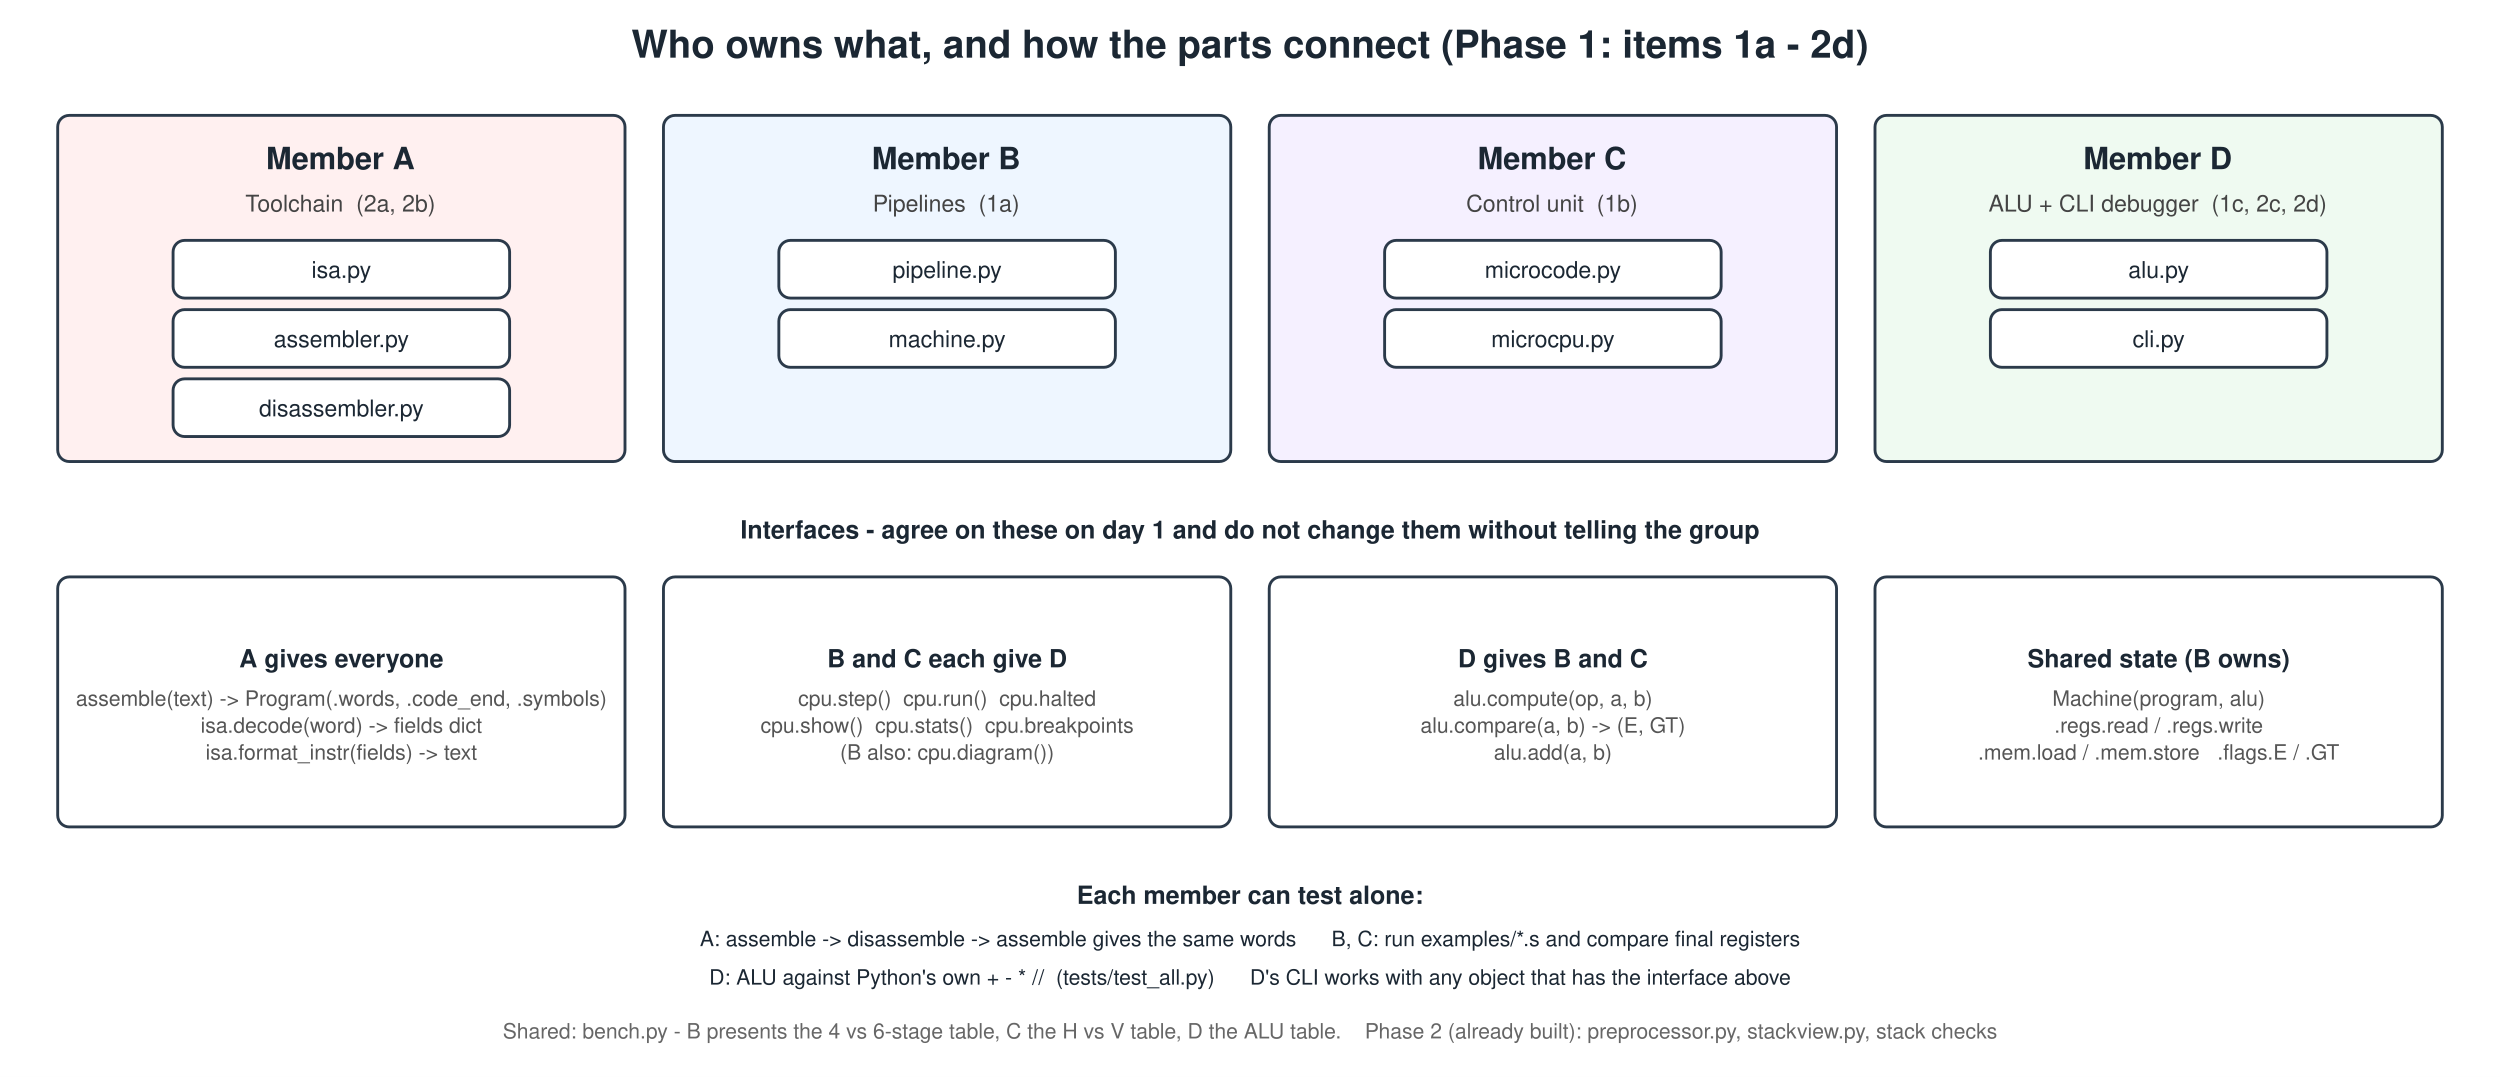
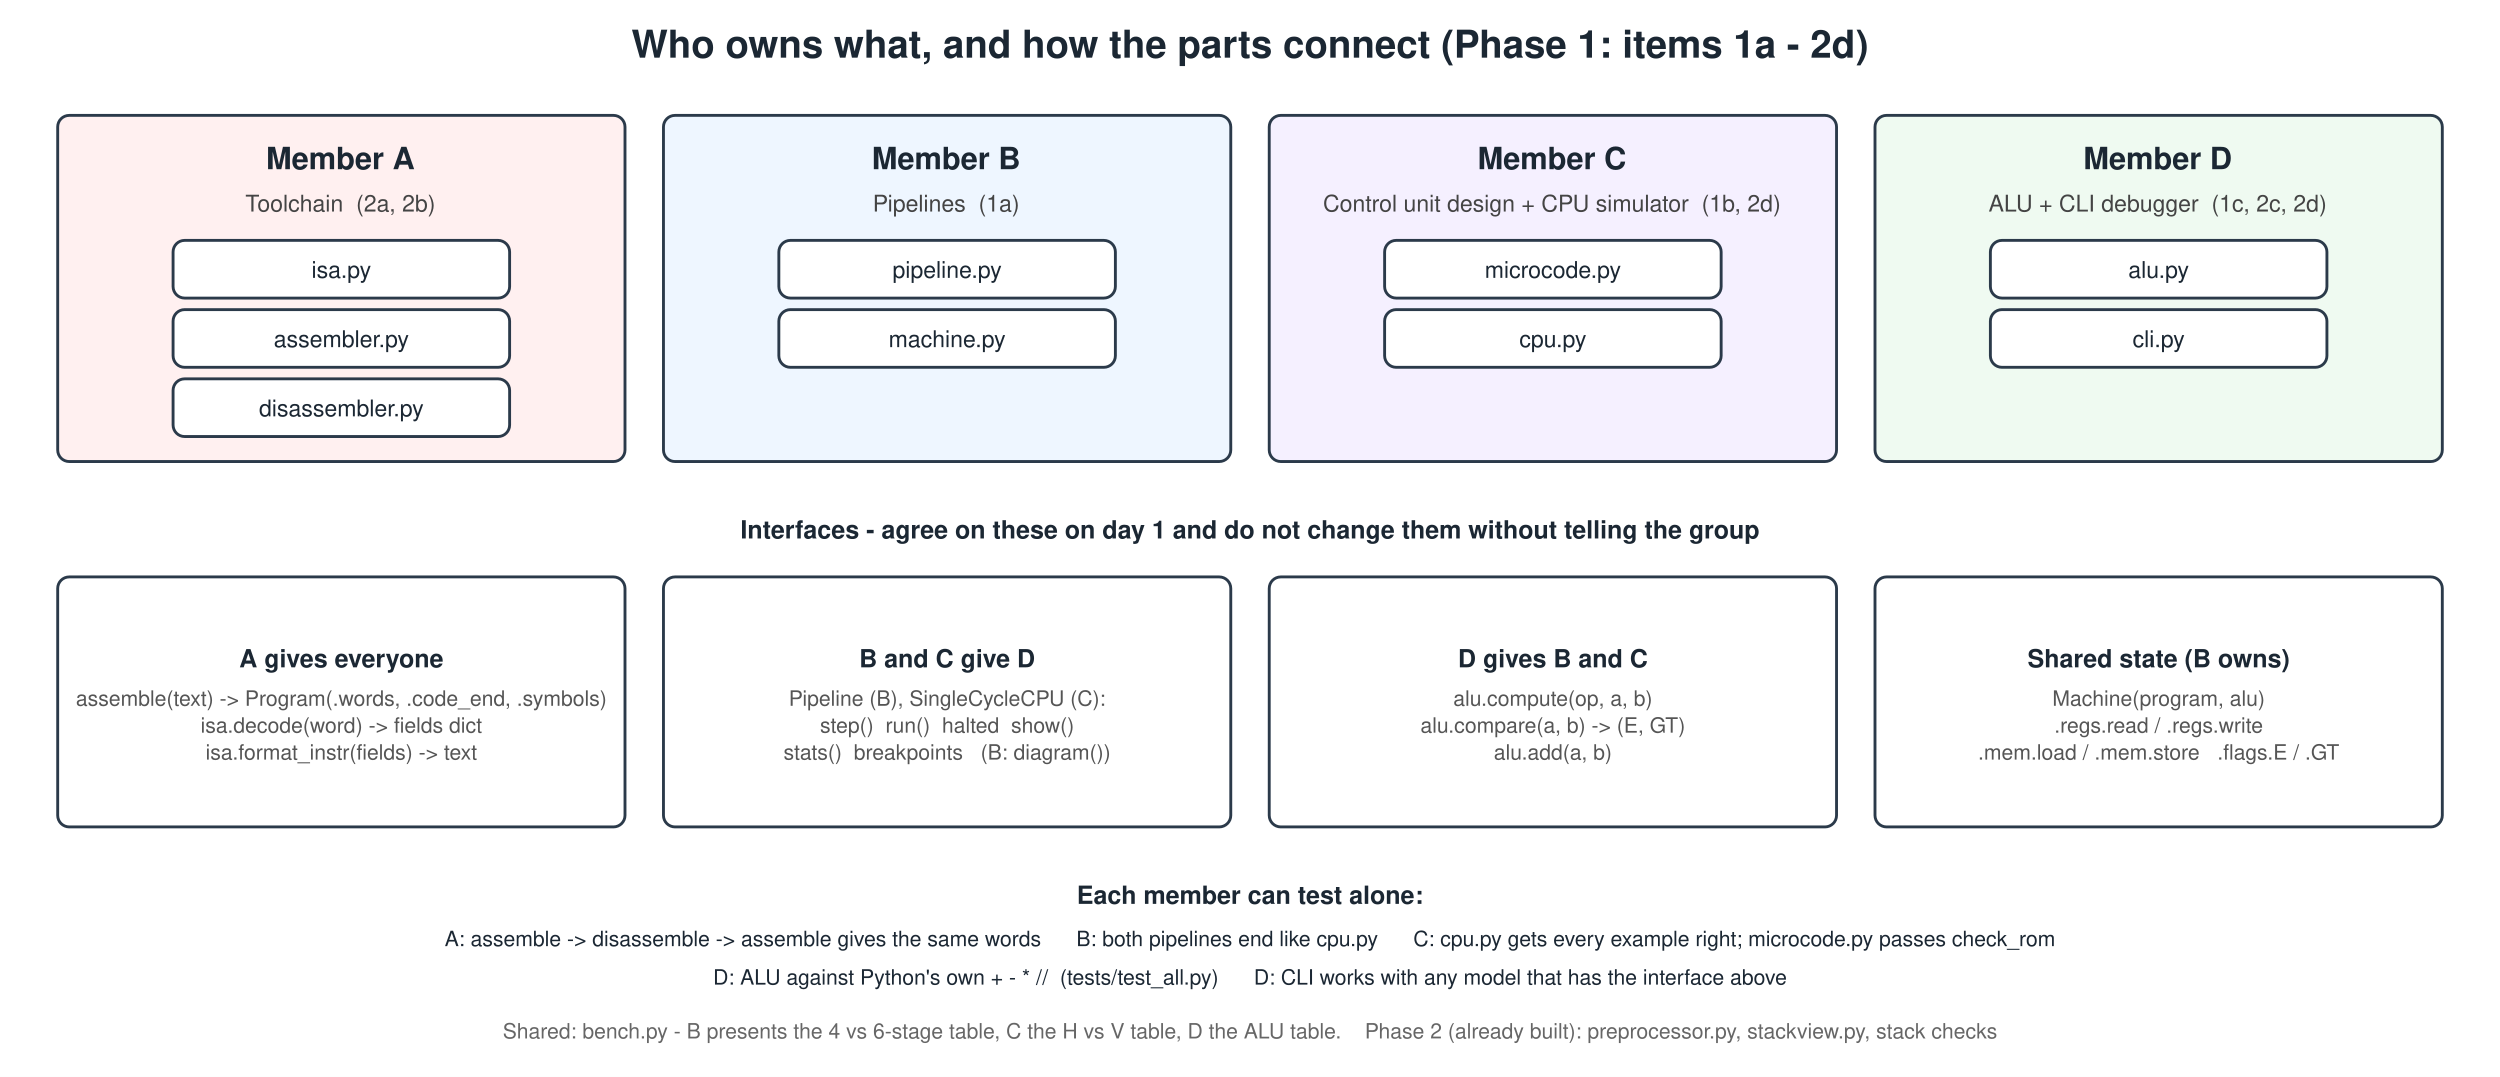
<svg xmlns="http://www.w3.org/2000/svg" width="1300" height="560" viewBox="0 0 1300 560">
  <defs>
+     <marker id="ad9480f" markerWidth="9" markerHeight="9" refX="8" refY="4.5" orient="auto">
+       <path d="M0,0 L9,4.5 L0,9 z" fill="#d9480f" />
+     </marker>
+     <marker id="a2f9e44" markerWidth="9" markerHeight="9" refX="8" refY="4.5" orient="auto">
+       <path d="M0,0 L9,4.5 L0,9 z" fill="#2f9e44" />
+     </marker>
    <marker id="a2b3a4a" markerWidth="9" markerHeight="9" refX="8" refY="4.5" orient="auto">
      <path d="M0,0 L9,4.5 L0,9 z" fill="#2b3a4a" />
    </marker>
-     <marker id="ad9480f" markerWidth="9" markerHeight="9" refX="8" refY="4.5" orient="auto">
-       <path d="M0,0 L9,4.5 L0,9 z" fill="#d9480f" />
-     </marker>
    <marker id="a7048e8" markerWidth="9" markerHeight="9" refX="8" refY="4.5" orient="auto">
      <path d="M0,0 L9,4.5 L0,9 z" fill="#7048e8" />
-     </marker>
-     <marker id="a2f9e44" markerWidth="9" markerHeight="9" refX="8" refY="4.5" orient="auto">
-       <path d="M0,0 L9,4.5 L0,9 z" fill="#2f9e44" />
    </marker>
    <marker id="a1971c2" markerWidth="9" markerHeight="9" refX="8" refY="4.5" orient="auto">
      <path d="M0,0 L9,4.5 L0,9 z" fill="#1971c2" />
    </marker>
  </defs>
  <rect width="100%" height="100%" fill="#ffffff" />
  <text x="650.0" y="30" font-size="20" xml:space="preserve" text-anchor="middle" font-weight="bold" fill="#1b2733" font-family="Helvetica, Arial, sans-serif">Who owns what, and how the parts connect (Phase 1: items 1a - 2d)</text>
  <rect x="30" y="60" width="295" height="180" rx="6" fill="#fff0f0" stroke="#2b3a4a" stroke-width="1.5" />
  <text x="177" y="88" font-size="16" xml:space="preserve" text-anchor="middle" font-weight="bold" fill="#1b2733" font-family="Helvetica, Arial, sans-serif">Member A</text>
  <text x="177" y="110" font-size="12" xml:space="preserve" text-anchor="middle" font-weight="normal" fill="#444" font-family="Helvetica, Arial, sans-serif">Toolchain  (2a, 2b)</text>
  <rect x="90" y="125" width="175" height="30" rx="6" fill="#fff" stroke="#2b3a4a" stroke-width="1.5" />
  <text x="177.5" y="144.5" font-size="12" xml:space="preserve" text-anchor="middle" font-weight="normal" fill="#1b2733" font-family="Helvetica, Arial, sans-serif">isa.py</text>
  <rect x="90" y="161" width="175" height="30" rx="6" fill="#fff" stroke="#2b3a4a" stroke-width="1.5" />
  <text x="177.5" y="180.5" font-size="12" xml:space="preserve" text-anchor="middle" font-weight="normal" fill="#1b2733" font-family="Helvetica, Arial, sans-serif">assembler.py</text>
  <rect x="90" y="197" width="175" height="30" rx="6" fill="#fff" stroke="#2b3a4a" stroke-width="1.5" />
  <text x="177.5" y="216.5" font-size="12" xml:space="preserve" text-anchor="middle" font-weight="normal" fill="#1b2733" font-family="Helvetica, Arial, sans-serif">disassembler.py</text>
  <rect x="345" y="60" width="295" height="180" rx="6" fill="#eef6ff" stroke="#2b3a4a" stroke-width="1.5" />
  <text x="492" y="88" font-size="16" xml:space="preserve" text-anchor="middle" font-weight="bold" fill="#1b2733" font-family="Helvetica, Arial, sans-serif">Member B</text>
  <text x="492" y="110" font-size="12" xml:space="preserve" text-anchor="middle" font-weight="normal" fill="#444" font-family="Helvetica, Arial, sans-serif">Pipelines  (1a)</text>
  <rect x="405" y="125" width="175" height="30" rx="6" fill="#fff" stroke="#2b3a4a" stroke-width="1.5" />
  <text x="492.5" y="144.5" font-size="12" xml:space="preserve" text-anchor="middle" font-weight="normal" fill="#1b2733" font-family="Helvetica, Arial, sans-serif">pipeline.py</text>
  <rect x="405" y="161" width="175" height="30" rx="6" fill="#fff" stroke="#2b3a4a" stroke-width="1.5" />
  <text x="492.5" y="180.5" font-size="12" xml:space="preserve" text-anchor="middle" font-weight="normal" fill="#1b2733" font-family="Helvetica, Arial, sans-serif">machine.py</text>
  <rect x="660" y="60" width="295" height="180" rx="6" fill="#f5f0ff" stroke="#2b3a4a" stroke-width="1.5" />
  <text x="807" y="88" font-size="16" xml:space="preserve" text-anchor="middle" font-weight="bold" fill="#1b2733" font-family="Helvetica, Arial, sans-serif">Member C</text>
-   <text x="807" y="110" font-size="12" xml:space="preserve" text-anchor="middle" font-weight="normal" fill="#444" font-family="Helvetica, Arial, sans-serif">Control unit  (1b)</text>
+   <text x="807" y="110" font-size="12" xml:space="preserve" text-anchor="middle" font-weight="normal" fill="#444" font-family="Helvetica, Arial, sans-serif">Control unit design + CPU simulator  (1b, 2d)</text>
  <rect x="720" y="125" width="175" height="30" rx="6" fill="#fff" stroke="#2b3a4a" stroke-width="1.5" />
  <text x="807.5" y="144.5" font-size="12" xml:space="preserve" text-anchor="middle" font-weight="normal" fill="#1b2733" font-family="Helvetica, Arial, sans-serif">microcode.py</text>
  <rect x="720" y="161" width="175" height="30" rx="6" fill="#fff" stroke="#2b3a4a" stroke-width="1.5" />
-   <text x="807.5" y="180.5" font-size="12" xml:space="preserve" text-anchor="middle" font-weight="normal" fill="#1b2733" font-family="Helvetica, Arial, sans-serif">microcpu.py</text>
+   <text x="807.5" y="180.5" font-size="12" xml:space="preserve" text-anchor="middle" font-weight="normal" fill="#1b2733" font-family="Helvetica, Arial, sans-serif">cpu.py</text>
  <rect x="975" y="60" width="295" height="180" rx="6" fill="#effaf1" stroke="#2b3a4a" stroke-width="1.5" />
  <text x="1122" y="88" font-size="16" xml:space="preserve" text-anchor="middle" font-weight="bold" fill="#1b2733" font-family="Helvetica, Arial, sans-serif">Member D</text>
  <text x="1122" y="110" font-size="12" xml:space="preserve" text-anchor="middle" font-weight="normal" fill="#444" font-family="Helvetica, Arial, sans-serif">ALU + CLI debugger  (1c, 2c, 2d)</text>
  <rect x="1035" y="125" width="175" height="30" rx="6" fill="#fff" stroke="#2b3a4a" stroke-width="1.5" />
  <text x="1122.5" y="144.5" font-size="12" xml:space="preserve" text-anchor="middle" font-weight="normal" fill="#1b2733" font-family="Helvetica, Arial, sans-serif">alu.py</text>
  <rect x="1035" y="161" width="175" height="30" rx="6" fill="#fff" stroke="#2b3a4a" stroke-width="1.5" />
  <text x="1122.5" y="180.5" font-size="12" xml:space="preserve" text-anchor="middle" font-weight="normal" fill="#1b2733" font-family="Helvetica, Arial, sans-serif">cli.py</text>
  <text x="650" y="280" font-size="13" xml:space="preserve" text-anchor="middle" font-weight="bold" fill="#1b2733" font-family="Helvetica, Arial, sans-serif">Interfaces - agree on these on day 1 and do not change them without telling the group</text>
  <rect x="30" y="300" width="295" height="130" rx="6" fill="#fff" stroke="#2b3a4a" stroke-width="1.5" />
  <text x="177.5" y="347.0" font-size="13" xml:space="preserve" text-anchor="middle" font-weight="bold" fill="#1b2733" font-family="Helvetica, Arial, sans-serif">A gives everyone</text>
  <text x="177.5" y="367.0" font-size="11" xml:space="preserve" text-anchor="middle" font-weight="normal" fill="#555" font-family="Helvetica, Arial, sans-serif">assemble(text) -&gt; Program(.words, .code_end, .symbols)</text>
  <text x="177.5" y="381.0" font-size="11" xml:space="preserve" text-anchor="middle" font-weight="normal" fill="#555" font-family="Helvetica, Arial, sans-serif">isa.decode(word) -&gt; fields dict</text>
  <text x="177.5" y="395.0" font-size="11" xml:space="preserve" text-anchor="middle" font-weight="normal" fill="#555" font-family="Helvetica, Arial, sans-serif">isa.format_instr(fields) -&gt; text</text>
  <rect x="345" y="300" width="295" height="130" rx="6" fill="#fff" stroke="#2b3a4a" stroke-width="1.5" />
-   <text x="492.5" y="347.0" font-size="13" xml:space="preserve" text-anchor="middle" font-weight="bold" fill="#1b2733" font-family="Helvetica, Arial, sans-serif">B and C each give D</text>
-   <text x="492.5" y="367.0" font-size="11" xml:space="preserve" text-anchor="middle" font-weight="normal" fill="#555" font-family="Helvetica, Arial, sans-serif">cpu.step()  cpu.run()  cpu.halted</text>
-   <text x="492.5" y="381.0" font-size="11" xml:space="preserve" text-anchor="middle" font-weight="normal" fill="#555" font-family="Helvetica, Arial, sans-serif">cpu.show()  cpu.stats()  cpu.breakpoints</text>
-   <text x="492.5" y="395.0" font-size="11" xml:space="preserve" text-anchor="middle" font-weight="normal" fill="#555" font-family="Helvetica, Arial, sans-serif">(B also: cpu.diagram())</text>
+   <text x="492.5" y="347.0" font-size="13" xml:space="preserve" text-anchor="middle" font-weight="bold" fill="#1b2733" font-family="Helvetica, Arial, sans-serif">B and C give D</text>
+   <text x="492.5" y="367.0" font-size="11" xml:space="preserve" text-anchor="middle" font-weight="normal" fill="#555" font-family="Helvetica, Arial, sans-serif">Pipeline (B), SingleCycleCPU (C):</text>
+   <text x="492.5" y="381.0" font-size="11" xml:space="preserve" text-anchor="middle" font-weight="normal" fill="#555" font-family="Helvetica, Arial, sans-serif">step()  run()  halted  show()</text>
+   <text x="492.5" y="395.0" font-size="11" xml:space="preserve" text-anchor="middle" font-weight="normal" fill="#555" font-family="Helvetica, Arial, sans-serif">stats()  breakpoints   (B: diagram())</text>
  <rect x="660" y="300" width="295" height="130" rx="6" fill="#fff" stroke="#2b3a4a" stroke-width="1.5" />
  <text x="807.5" y="347.0" font-size="13" xml:space="preserve" text-anchor="middle" font-weight="bold" fill="#1b2733" font-family="Helvetica, Arial, sans-serif">D gives B and C</text>
  <text x="807.5" y="367.0" font-size="11" xml:space="preserve" text-anchor="middle" font-weight="normal" fill="#555" font-family="Helvetica, Arial, sans-serif">alu.compute(op, a, b)</text>
  <text x="807.5" y="381.0" font-size="11" xml:space="preserve" text-anchor="middle" font-weight="normal" fill="#555" font-family="Helvetica, Arial, sans-serif">alu.compare(a, b) -&gt; (E, GT)</text>
  <text x="807.5" y="395.0" font-size="11" xml:space="preserve" text-anchor="middle" font-weight="normal" fill="#555" font-family="Helvetica, Arial, sans-serif">alu.add(a, b)</text>
  <rect x="975" y="300" width="295" height="130" rx="6" fill="#fff" stroke="#2b3a4a" stroke-width="1.5" />
  <text x="1122.5" y="347.0" font-size="13" xml:space="preserve" text-anchor="middle" font-weight="bold" fill="#1b2733" font-family="Helvetica, Arial, sans-serif">Shared state (B owns)</text>
  <text x="1122.5" y="367.0" font-size="11" xml:space="preserve" text-anchor="middle" font-weight="normal" fill="#555" font-family="Helvetica, Arial, sans-serif">Machine(program, alu)</text>
  <text x="1122.5" y="381.0" font-size="11" xml:space="preserve" text-anchor="middle" font-weight="normal" fill="#555" font-family="Helvetica, Arial, sans-serif">.regs.read / .regs.write</text>
  <text x="1122.5" y="395.0" font-size="11" xml:space="preserve" text-anchor="middle" font-weight="normal" fill="#555" font-family="Helvetica, Arial, sans-serif">.mem.load / .mem.store   .flags.E / .GT</text>
  <text x="650" y="470" font-size="13" xml:space="preserve" text-anchor="middle" font-weight="bold" fill="#1b2733" font-family="Helvetica, Arial, sans-serif">Each member can test alone:</text>
-   <text x="650" y="492" font-size="11" xml:space="preserve" text-anchor="middle" font-weight="normal" fill="#1b2733" font-family="Helvetica, Arial, sans-serif">A: assemble -&gt; disassemble -&gt; assemble gives the same words      B, C: run examples/*.s and compare final registers</text>
-   <text x="650" y="512" font-size="11" xml:space="preserve" text-anchor="middle" font-weight="normal" fill="#1b2733" font-family="Helvetica, Arial, sans-serif">D: ALU against Python's own + - * //  (tests/test_all.py)      D's CLI works with any object that has the interface above</text>
+   <text x="650" y="492" font-size="11" xml:space="preserve" text-anchor="middle" font-weight="normal" fill="#1b2733" font-family="Helvetica, Arial, sans-serif">A: assemble -&gt; disassemble -&gt; assemble gives the same words      B: both pipelines end like cpu.py      C: cpu.py gets every example right; microcode.py passes check_rom</text>
+   <text x="650" y="512" font-size="11" xml:space="preserve" text-anchor="middle" font-weight="normal" fill="#1b2733" font-family="Helvetica, Arial, sans-serif">D: ALU against Python's own + - * //  (tests/test_all.py)      D: CLI works with any model that has the interface above</text>
  <text x="650" y="540" font-size="11" xml:space="preserve" text-anchor="middle" font-weight="normal" fill="#666" font-family="Helvetica, Arial, sans-serif">Shared: bench.py - B presents the 4 vs 6-stage table, C the H vs V table, D the ALU table.    Phase 2 (already built): preprocessor.py, stackview.py, stack checks</text>
</svg>
